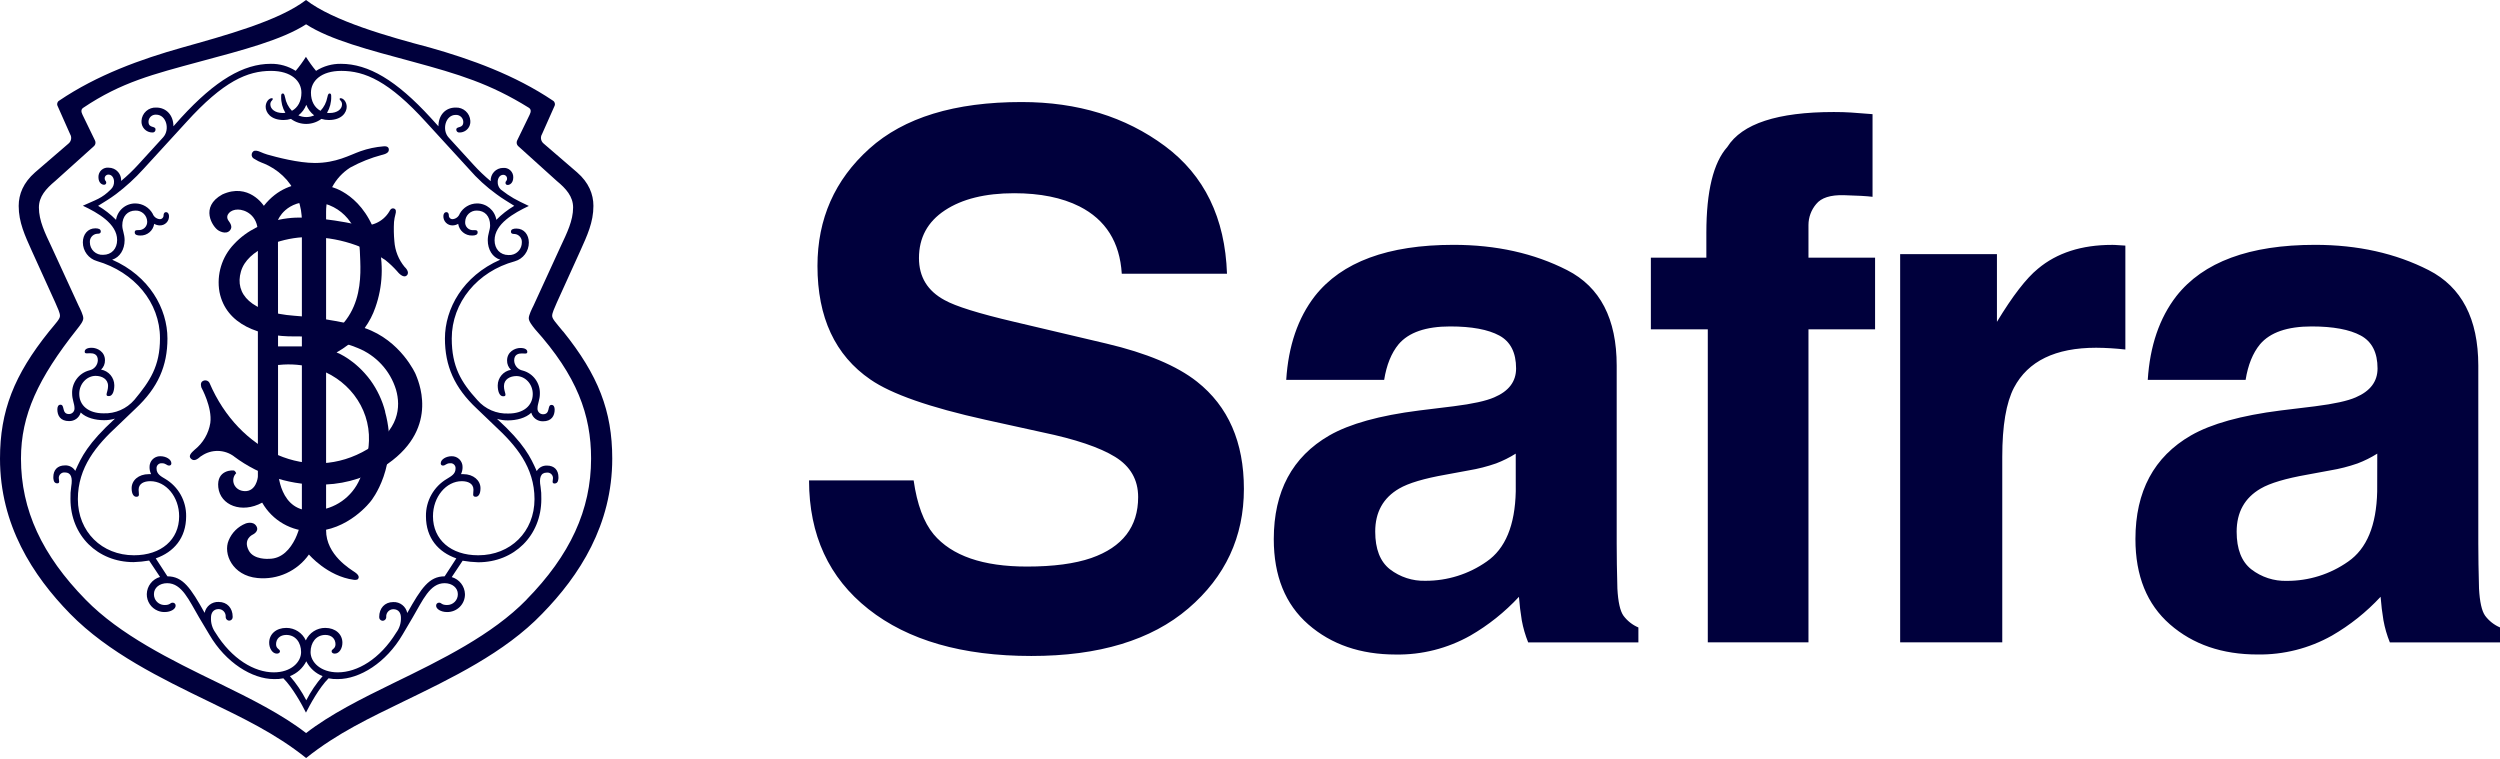
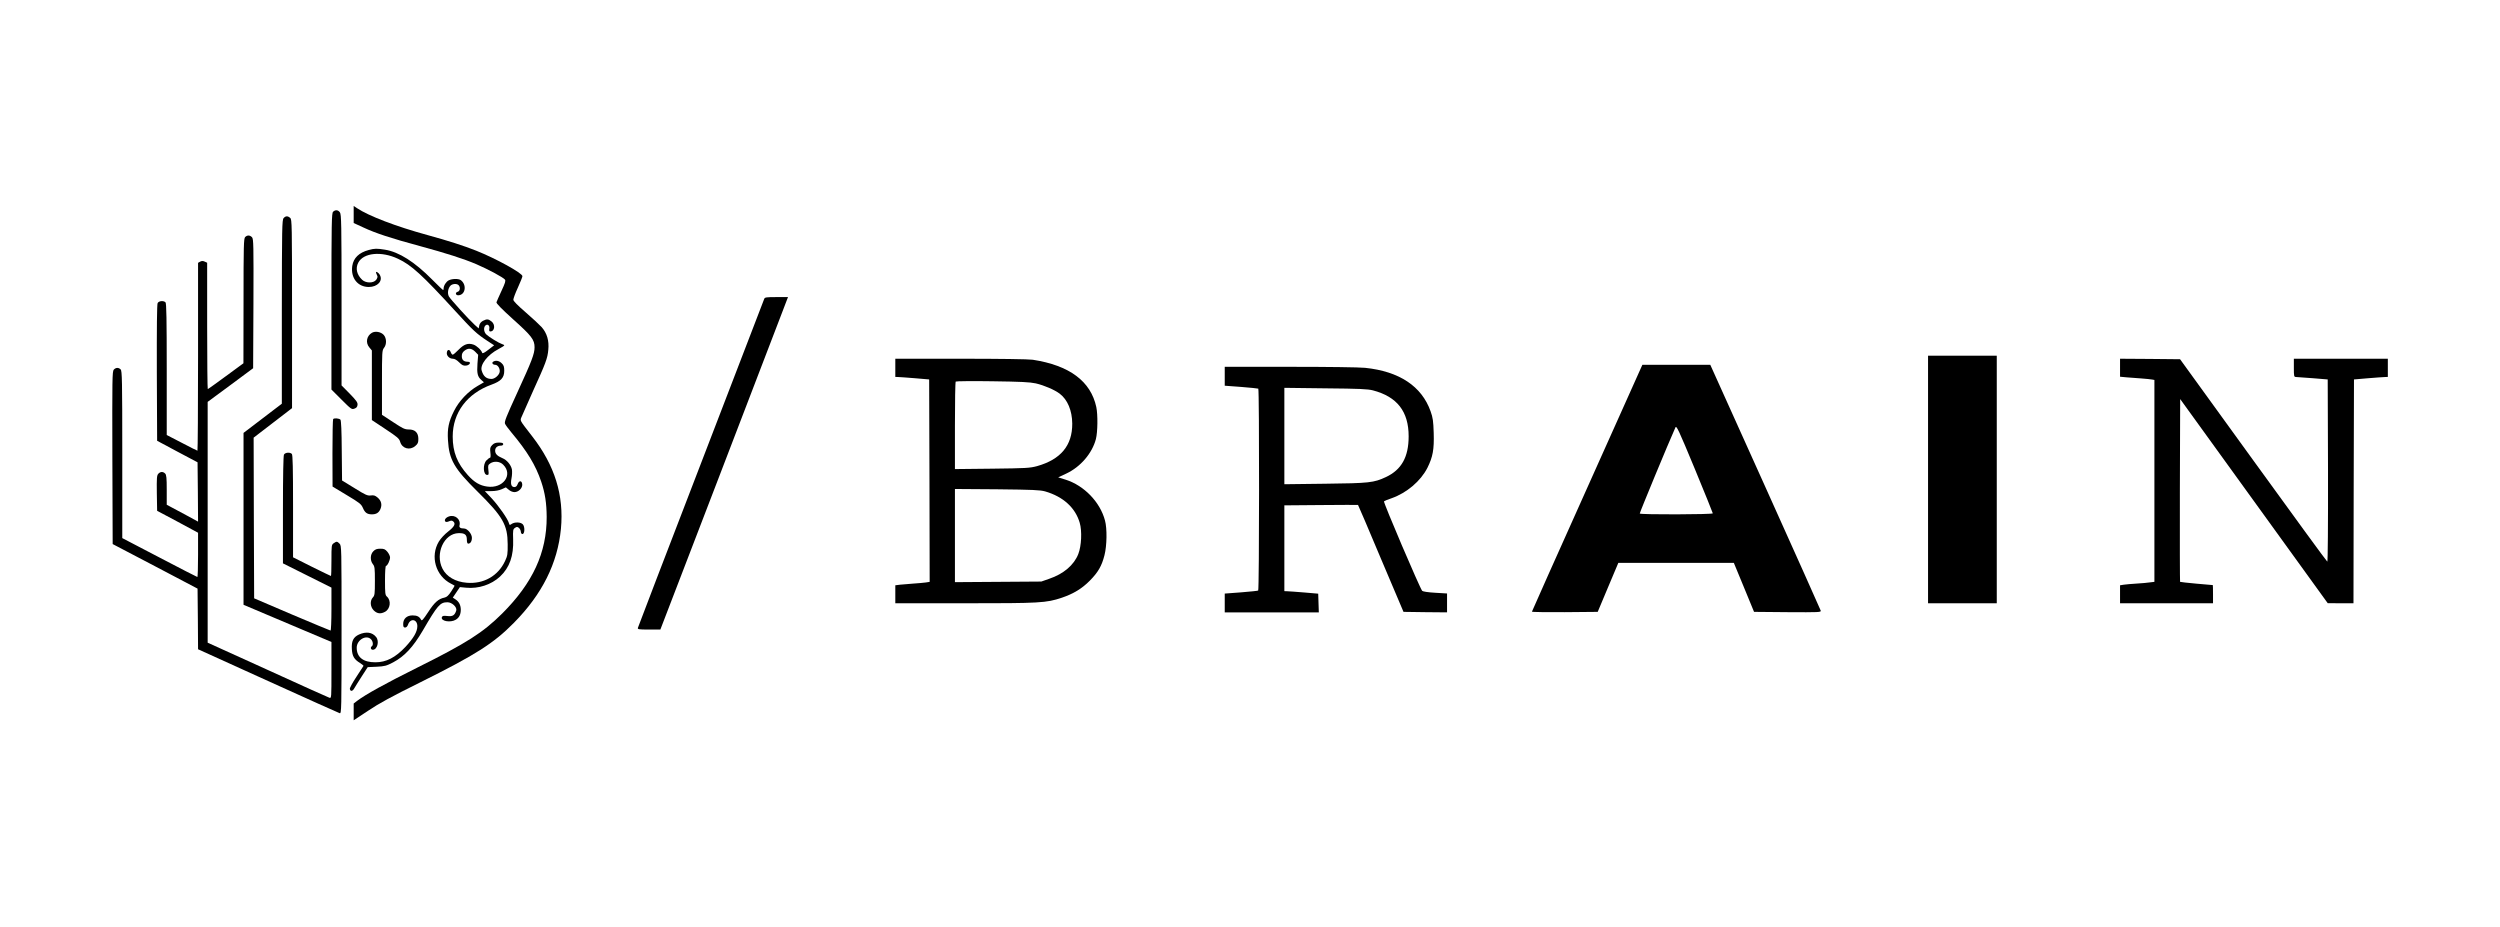
- <svg xmlns="http://www.w3.org/2000/svg" fill="none" width="343" height="104" viewBox="0 0 343 104">
-   <path d="M125.351 65.91c.468 3.285 1.382 5.75 2.741 7.392 2.494 2.955 6.763 4.431 12.808 4.43 3.625 0 6.567-.392 8.826-1.173 4.286-1.5 6.428-4.286 6.428-8.358 0-2.38-1.054-4.22-3.163-5.52-2.109-1.3-5.44-2.424-9.992-3.372l-7.789-1.715c-7.655-1.694-12.916-3.535-15.782-5.52-4.848-3.323-7.272-8.52-7.272-15.592 0-6.45 2.372-11.81 7.114-16.082 4.743-4.271 11.712-6.405 20.906-6.4 7.676 0 14.224 2.011 19.644 6.034 5.42 4.023 8.261 9.863 8.524 17.522h-14.436c-.267-4.33-2.202-7.409-5.806-9.235-2.399-1.206-5.385-1.81-8.956-1.81-3.971 0-7.142.784-9.511 2.349-2.369 1.565-3.553 3.748-3.553 6.548 0 2.582 1.172 4.504 3.515 5.767 1.499.845 4.686 1.838 9.56 2.981l12.628 2.979c5.533 1.305 9.681 3.048 12.446 5.231 4.288 3.392 6.432 8.294 6.432 14.709 0 6.583-2.541 12.05-7.623 16.402-5.083 4.35-12.262 6.525-21.539 6.523-9.473 0-16.923-2.143-22.35-6.428-5.427-4.286-8.144-10.173-8.151-17.663h14.351zm82.608-3.672c-.854.536-1.758.986-2.7 1.344a22.675 22.675 0 0 1-3.736.954l-3.163.585c-2.967.524-5.1 1.154-6.394 1.908-2.193 1.272-3.288 3.242-3.286 5.91 0 2.38.669 4.1 2.007 5.158a7.625 7.625 0 0 0 4.882 1.588 14.51 14.51 0 0 0 8.404-2.64c2.559-1.76 3.888-4.969 3.989-9.625l-.003-5.183zm-8.51-6.5c2.59-.325 4.442-.733 5.557-1.22 1.999-.848 3-2.168 3.002-3.961 0-2.183-.768-3.69-2.302-4.52-1.535-.831-3.782-1.248-6.742-1.25-3.332 0-5.691.815-7.078 2.446-.992 1.204-1.651 2.832-1.979 4.883H176.47c.295-4.656 1.603-8.484 3.922-11.484 3.693-4.694 10.035-7.04 19.026-7.04 5.858 0 11.055 1.157 15.591 3.47 4.537 2.315 6.804 6.683 6.801 13.104V74.6c0 1.697.029 3.75.095 6.161.099 1.824.375 3.06.83 3.71a4.961 4.961 0 0 0 2.052 1.617v2.052h-15.12a15.59 15.59 0 0 1-.879-3.03 36.989 36.989 0 0 1-.39-3.226 28.58 28.58 0 0 1-6.678 5.327 20.188 20.188 0 0 1-10.214 2.59c-4.846 0-8.848-1.377-12.006-4.132-3.159-2.755-4.738-6.656-4.738-11.702 0-6.548 2.541-11.29 7.623-14.223 2.786-1.596 6.887-2.736 12.302-3.422l4.762-.584zm54.536-40.298c.703.05 1.69.123 2.928.222v11.34c-.781-.1-2.088-.173-3.93-.223-1.842-.049-3.107.352-3.807 1.222a4.45 4.45 0 0 0-1.054 2.862v4.492h9.138v9.826h-9.138v42.95h-13.813V45.18h-7.81v-9.826h7.613v-3.418c0-5.699.961-9.625 2.882-11.78 2.018-3.192 6.883-4.787 14.597-4.787.876 0 1.673.023 2.39.07m36.424 18.183c.179.018.576.042 1.195.074v14.258a37.791 37.791 0 0 0-4-.243c-5.598 0-9.357 1.825-11.279 5.474-1.073 2.054-1.61 5.215-1.61 9.485v25.46h-14.01V34.869h13.279v9.287c2.149-3.55 4.024-5.979 5.624-7.283 2.603-2.183 5.988-3.274 10.154-3.274.26 0 .478 0 .657.024m35.746 28.614c-.854.537-1.758.987-2.7 1.345a22.675 22.675 0 0 1-3.736.954l-3.163.585c-2.967.524-5.1 1.154-6.394 1.908-2.2 1.272-3.3 3.246-3.3 5.921 0 2.38.669 4.1 2.007 5.158a7.614 7.614 0 0 0 4.882 1.588c3.006.012 5.941-.91 8.4-2.64 2.561-1.761 3.892-4.97 3.993-9.626l.011-5.193zm-8.51-6.498c2.59-.326 4.442-.734 5.557-1.222 1.994-.854 2.991-2.174 2.991-3.96 0-2.183-.767-3.69-2.302-4.52-1.535-.831-3.783-1.248-6.745-1.25-3.329 0-5.688.815-7.075 2.446-.991 1.204-1.651 2.832-1.979 4.883h-13.426c.295-4.656 1.603-8.484 3.922-11.484 3.693-4.694 10.035-7.04 19.026-7.04 5.858 0 11.055 1.157 15.591 3.47 4.537 2.315 6.807 6.68 6.812 13.097v24.435c0 1.697.033 3.75.098 6.161.099 1.824.375 3.06.83 3.71A4.972 4.972 0 0 0 343 86.083v2.052h-15.114a15.583 15.583 0 0 1-.878-3.031 35.861 35.861 0 0 1-.39-3.225 28.652 28.652 0 0 1-6.679 5.327 20.185 20.185 0 0 1-10.213 2.59c-4.846 0-8.848-1.377-12.007-4.132-3.159-2.756-4.738-6.656-4.738-11.702 0-6.548 2.541-11.29 7.624-14.223 2.786-1.596 6.886-2.737 12.301-3.422l4.745-.577zM65.6 76.183c-3.74 0-6.196-2.14-6.196-5.35 0-2.675 1.817-4.815 3.954-4.815.854 0 1.602.32 1.602 1.175 0 .535-.214.965.32.965.32 0 .643-.32.643-1.18 0-1.055-.963-1.925-2.351-1.925h-.323c.144-.3.218-.63.214-.964a1.462 1.462 0 0 0-1.494-1.496c-.748 0-1.497.43-1.497.964a.283.283 0 0 0 .191.306.28.28 0 0 0 .13.011c.319 0 .428-.317.962-.317a.67.67 0 0 1 .745.746c0 .75-.64 1.056-1.174 1.39a5.848 5.848 0 0 0-2.885 5.14c0 2.995 1.712 4.927 4.168 5.776l-1.602 2.464c-2.137 0-3.209 1.608-5.131 5.03a1.873 1.873 0 0 0-1.922-1.5c-1.178 0-1.926.855-1.926 2.035a.486.486 0 0 0 .428.531.502.502 0 0 0 .535-.531.983.983 0 0 1 .963-1.056c.748 0 1.054.535 1.054 1.175a3.22 3.22 0 0 1-.643 2.035c-2.242 3.636-5.342 5.455-8.013 5.455-2.354 0-3.742-1.39-3.742-2.78 0-1.285.748-2.355 2.03-2.355.855 0 1.389.535 1.389 1.281 0 .644-.534.644-.534.965 0 .214.214.32.429.32.643 0 1.054-.746 1.054-1.496 0-1.18-.963-2.035-2.351-2.035a2.917 2.917 0 0 0-2.67 1.715 2.932 2.932 0 0 0-2.672-1.715c-1.405 0-2.354.856-2.354 2.035 0 .75.428 1.496 1.054 1.496.21 0 .425-.106.425-.32 0-.32-.534-.32-.534-.965 0-.746.534-1.281 1.406-1.281 1.279 0 2.028 1.056 2.028 2.355 0 1.39-1.389 2.78-3.74 2.78-2.67 0-5.77-1.82-8.016-5.455a3.239 3.239 0 0 1-.607-2.052c0-.641.32-1.176 1.054-1.176a.983.983 0 0 1 .963 1.056.502.502 0 0 0 .53.531.485.485 0 0 0 .429-.531c0-1.18-.748-2.035-1.922-2.035a1.871 1.871 0 0 0-1.926 1.5c-1.908-3.407-2.977-5.012-5.103-5.012l-1.602-2.464c2.46-.855 4.168-2.78 4.168-5.776a5.853 5.853 0 0 0-2.886-5.14c-.534-.32-1.173-.64-1.173-1.39a.673.673 0 0 1 .748-.746c.535 0 .64.317.96.317a.284.284 0 0 0 .323-.317c0-.535-.748-.964-1.497-.964a1.456 1.456 0 0 0-1.393.917c-.073.184-.109.38-.104.579-.004.334.07.664.214.964h-.32c-1.405 0-2.35.856-2.35 1.926 0 .858.32 1.179.64 1.179.533 0 .319-.43.319-.965 0-.855.748-1.175 1.606-1.175 2.137 0 3.953 2.14 3.953 4.815 0 3.21-2.46 5.35-6.199 5.35-4.382 0-7.696-3.21-7.696-7.705 0-4.39 2.566-7.392 5.45-10.056l2.46-2.355c3.1-2.89 4.38-5.885 4.38-9.627 0-4.069-2.46-8.563-7.584-10.809 1.054-.32 1.708-1.408 1.708-2.675 0-.855-.32-1.387-.32-2.03 0-1.286.748-2.035 1.817-2.035a1.552 1.552 0 0 1 1.602 1.5 1.127 1.127 0 0 1-1.177 1.178c-.32 0-.534 0-.534.32s.323.426.748.426a1.878 1.878 0 0 0 1.922-1.605c.23.134.488.208.752.215a1.231 1.231 0 0 0 1.28-1.285c0-.214-.106-.535-.425-.535-.215 0-.32.215-.32.426a.507.507 0 0 1-.535.539 1.141 1.141 0 0 1-.962-.75 2.75 2.75 0 0 0-2.351-1.408 2.661 2.661 0 0 0-2.675 2.25 11.997 11.997 0 0 0-2.46-1.922c.854-.54 1.603-.965 2.46-1.61a27.076 27.076 0 0 0 3.743-3.424l5.876-6.42c5.13-5.67 8.434-7.06 11.65-7.06 2.779 0 4.167 1.39 4.167 2.995 0 1.179-.502 2.052-1.304 2.481a3.57 3.57 0 0 1-.938-1.84c-.109-.532-.214-.532-.323-.532-.215 0-.215.21-.215.426a4.17 4.17 0 0 0 .577 2.228c-.116 0-.236.02-.352.02-1.054 0-1.708-.538-1.708-1.178a.683.683 0 0 1 .215-.532c.21-.215.105-.324 0-.324-.429 0-.858.535-.858 1.176 0 .75.643 1.82 2.46 1.82.342 0 .682-.051 1.009-.152a3.51 3.51 0 0 0 4.178 0c.328.101.67.152 1.012.152 1.814 0 2.46-1.056 2.46-1.82 0-.64-.428-1.176-.854-1.176-.105 0-.214.11 0 .324a.703.703 0 0 1 .211.532c0 .64-.64 1.179-1.708 1.179-.123 0-.246 0-.351-.021a4.17 4.17 0 0 0 .576-2.228c0-.215 0-.426-.214-.426-.106 0-.215 0-.32.531a3.624 3.624 0 0 1-.938 1.841c-.801-.43-1.308-1.302-1.308-2.481 0-1.605 1.389-2.996 4.168-2.996 3.205 0 6.52 1.39 11.65 7.061l5.876 6.42a22.152 22.152 0 0 0 3.742 3.425c.854.644 1.603 1.056 2.46 1.608-.9.53-1.727 1.177-2.46 1.922a2.669 2.669 0 0 0-2.674-2.249 2.746 2.746 0 0 0-2.351 1.408 1.143 1.143 0 0 1-.96.75.505.505 0 0 1-.534-.539c0-.21-.109-.426-.32-.426-.323 0-.428.32-.428.535a1.236 1.236 0 0 0 1.282 1.285c.264-.007.522-.081.75-.215a1.884 1.884 0 0 0 1.921 1.605c.43 0 .749-.105.749-.425s-.215-.32-.534-.32a1.052 1.052 0 0 1-1.174-1.18 1.557 1.557 0 0 1 1.599-1.5c1.072 0 1.82.75 1.82 2.035 0 .644-.323 1.176-.323 2.031 0 1.285.643 2.355 1.711 2.675-5.13 2.246-7.587 6.74-7.587 10.81 0 3.741 1.283 6.736 4.379 9.626l2.46 2.355c2.885 2.675 5.45 5.667 5.45 10.056 0 4.495-3.314 7.705-7.696 7.705H65.6zM42.023 96.08a16.572 16.572 0 0 0-2.246-3.315 4.22 4.22 0 0 0 2.246-2.035 4.22 4.22 0 0 0 2.242 2.035 16.606 16.606 0 0 0-2.242 3.315zm1.079-80.251a2.629 2.629 0 0 1-2.161 0 3.381 3.381 0 0 0 1.082-1.447 3.375 3.375 0 0 0 1.079 1.447zM75.046 63.88a1.541 1.541 0 0 0-1.406.753c-.854-1.925-1.708-3.745-5.45-7.17.485.148.99.22 1.497.215 1.177 0 2.46-.324 3.205-1.056a1.616 1.616 0 0 0 1.606 1.18c1.173 0 1.602-.75 1.602-1.606 0-.323-.109-.644-.429-.644-.64 0-.105 1.285-1.173 1.285a.762.762 0 0 1-.749-.859c0-.531.32-1.175.32-1.925a3.172 3.172 0 0 0-2.351-3.21 1.451 1.451 0 0 1-1.174-1.39c0-.856.64-.962 1.054-.962.415 0 .749.106.749-.214s-.32-.535-.96-.535c-.748 0-1.816.535-1.816 1.71a1.689 1.689 0 0 0 .534 1.285 2.19 2.19 0 0 0-1.817 2.144c0 .746.21 1.492.749 1.492.64 0 .105-.535.105-1.39 0-.961.854-1.387 1.711-1.387 1.174 0 2.242 1.056 2.242 2.464 0 1.605-1.282 2.675-3.314 2.675a5.333 5.333 0 0 1-4.287-1.844c-2.245-2.464-3.514-4.6-3.514-8.448 0-4.928 3.514-9.204 8.655-10.595a2.656 2.656 0 0 0 1.923-2.57c0-1.055-.64-1.921-1.708-1.921-.429 0-.749.102-.749.426s.32.32.534.32a1.086 1.086 0 0 1 .96 1.176 1.72 1.72 0 0 1-1.13 1.614 1.71 1.71 0 0 1-.687.1c-1.174 0-1.922-.855-1.922-2.034 0-2.246 2.674-3.745 4.702-4.703-1.817-.859-2.46-1.18-3.848-2.25a1.377 1.377 0 0 1-.425-1.055c0-.535.32-.965.748-.965a.507.507 0 0 1 .534.536c0 .32-.214.32-.214.535a.282.282 0 0 0 .32.32c.214 0 .748-.211.748-1.056a1.269 1.269 0 0 0-1.388-1.285 1.714 1.714 0 0 0-1.711 1.82 22.692 22.692 0 0 1-2.351-2.246l-3.42-3.745c-.963-1.056-.428-3.1.96-3.1a.982.982 0 0 1 1.054.964c0 .96-.963.531-.963 1.056a.389.389 0 0 0 .432.394 1.48 1.48 0 0 0 1.42-.997c.068-.195.094-.402.077-.608a1.93 1.93 0 0 0-2.03-1.816c-1.407 0-2.348 1.056-2.348 2.57l-1.072-1.18c-4.702-5.136-8.547-7.392-12.3-7.392a6.181 6.181 0 0 0-3.42.965 16.702 16.702 0 0 1-1.387-1.926 16.76 16.76 0 0 1-1.406 1.926 6.181 6.181 0 0 0-3.42-.965c-3.739 0-7.587 2.25-12.3 7.392l-1.053 1.18c0-1.5-.963-2.57-2.351-2.57a1.924 1.924 0 0 0-2.031 1.816 1.49 1.49 0 0 0 1.497 1.605.387.387 0 0 0 .425-.426c0-.535-.96-.106-.96-1.056a.985.985 0 0 1 .66-.914.98.98 0 0 1 .395-.05c1.388 0 1.922 2.03.962 3.1L18.97 22.58a22.703 22.703 0 0 1-2.351 2.245 1.721 1.721 0 0 0-1.03-1.678 1.713 1.713 0 0 0-.678-.141 1.264 1.264 0 0 0-1.406 1.284c0 .86.534 1.056.749 1.056a.281.281 0 0 0 .32-.32c0-.215-.211-.215-.211-.535a.505.505 0 0 1 .534-.535c.428 0 .748.43.748.964a1.38 1.38 0 0 1-.428 1.056c-1.283 1.285-2.032 1.408-3.849 2.25 2.032.957 4.702 2.463 4.702 4.702 0 1.179-.745 2.034-1.922 2.034a1.713 1.713 0 0 1-1.817-1.714 1.093 1.093 0 0 1 .963-1.175c.211 0 .534 0 .534-.32 0-.321-.323-.427-.748-.427-1.054 0-1.712.856-1.712 1.922a2.667 2.667 0 0 0 1.926 2.57c5.128 1.5 8.656 5.67 8.656 10.594 0 3.851-1.388 5.882-3.514 8.448a5.338 5.338 0 0 1-4.25 1.848c-2.03 0-3.313-1.056-3.313-2.675 0-1.39 1.054-2.464 2.245-2.464.854 0 1.708.426 1.708 1.387 0 .855-.534 1.39.11 1.39.534 0 .748-.746.748-1.492a2.198 2.198 0 0 0-1.817-2.144 1.7 1.7 0 0 0 .534-1.285c0-1.175-1.054-1.71-1.817-1.71-.643 0-.963.214-.963.535 0 .32.32.214.749.214s1.054.106 1.054.961a1.459 1.459 0 0 1-1.173 1.39 3.163 3.163 0 0 0-2.355 3.21c0 .75.323 1.409.323 1.926a.765.765 0 0 1-.748.859c-1.054 0-.534-1.285-1.177-1.285-.32 0-.426.32-.426.644 0 .856.426 1.605 1.603 1.605a1.608 1.608 0 0 0 1.602-1.179c.749.746 2.031 1.056 3.205 1.056a5.004 5.004 0 0 0 1.497-.215c-3.739 3.425-4.596 5.245-5.45 7.17a1.544 1.544 0 0 0-1.406-.753c-1.054 0-1.602.644-1.602 1.608 0 .212 0 .856.534.856.425 0 .214-.43.214-.75a.761.761 0 0 1 .854-.746c.854 0 1.054.746.854 1.925a9.306 9.306 0 0 0-.105 1.71c0 5.027 3.739 8.667 8.655 8.667.716-.02 1.43-.091 2.137-.215l1.497 2.25a2.503 2.503 0 0 0-1.817 2.35 2.425 2.425 0 0 0 1.512 2.288c.3.122.623.182.948.176.857 0 1.497-.43 1.497-.859a.39.39 0 0 0-.425-.425c-.324 0-.324.32-1.055.32a1.46 1.46 0 0 1-1.393-.92 1.465 1.465 0 0 1-.104-.58c0-.851.752-1.495 1.817-1.495 2.031 0 2.994 2.354 4.382 4.705l1.406 2.355c2.246 3.85 5.876 6.097 8.87 6.097a5.26 5.26 0 0 0 1.283-.106c1.282 1.285 2.565 3.636 3.1 4.706.533-1.056 1.813-3.421 3.099-4.706a5.26 5.26 0 0 0 1.282.106c2.99 0 6.625-2.246 8.87-6.097l1.388-2.355c1.388-2.35 2.351-4.706 4.383-4.706 1.054 0 1.816.645 1.816 1.496a1.465 1.465 0 0 1-1.497 1.5c-.748 0-.748-.32-1.054-.32a.39.39 0 0 0-.429.425c0 .43.643.86 1.497.86a2.42 2.42 0 0 0 2.46-2.465 2.512 2.512 0 0 0-1.813-2.33l1.494-2.249c.706.124 1.42.195 2.136.215 4.92 0 8.66-3.64 8.66-8.666a9.309 9.309 0 0 0-.106-1.71c-.215-1.18 0-1.926.854-1.926a.759.759 0 0 1 .854.746c0 .32-.215.75.214.75.534 0 .534-.644.534-.855 0-.965-.534-1.609-1.602-1.609l.028.007zm-2.808 18.4c-4.702 4.815-11.65 8.237-18.274 11.45-4.382 2.14-8.655 4.277-11.97 6.846-3.313-2.57-7.59-4.706-11.969-6.846-6.627-3.213-13.572-6.635-18.273-11.45-5.975-6.096-8.874-12.32-8.874-19.359 0-5.983 2.355-11.02 7.696-17.76.425-.54.854-1.074.854-1.5 0-.426-.429-1.285-.64-1.71l-3.742-8.135c-.854-1.816-1.708-3.52-1.708-5.347 0-1.5.963-2.57 2.242-3.64l5.345-4.81a.655.655 0 0 0 .106-.75l-1.708-3.52c-.215-.43-.215-.754.105-.965 5.236-3.52 9.619-4.6 15.923-6.314 5.974-1.605 11.33-2.996 14.644-5.136 3.314 2.14 8.655 3.52 14.64 5.136 6.304 1.714 10.581 2.995 15.923 6.314.32.211.32.535.105.965l-1.708 3.52a.662.662 0 0 0 .11.75l5.323 4.807c1.283 1.056 2.242 2.14 2.242 3.64 0 1.82-.854 3.52-1.708 5.346l-3.732 8.135c-.214.425-.643 1.284-.643 1.71 0 .426.429.961.854 1.5 5.774 6.42 7.696 11.767 7.696 17.76 0 7.04-2.885 13.267-8.87 19.36l.011.003zm5.011-36.806c-.96-1.18-1.493-1.715-1.493-2.14 0-.426.32-1.056.64-1.82l3.204-7.061c.963-2.14 1.817-3.96 1.817-6.202 0-1.608-.64-3.214-2.242-4.604l-4.597-3.96a.997.997 0 0 1-.214-1.284l1.712-3.851a.564.564 0 0 0-.215-.746c-5.236-3.52-11.22-5.674-16.886-7.28C53.31 5.03 45.723 2.89 41.985 0c-3.743 2.89-11.33 4.928-16.995 6.526-5.665 1.598-11.647 3.748-16.869 7.279a.556.556 0 0 0-.214.746l1.711 3.854a.994.994 0 0 1-.21 1.285L4.81 23.65c-1.603 1.408-2.246 2.995-2.246 4.604 0 2.242.854 4.061 1.817 6.201l3.205 7.061c.323.75.643 1.39.643 1.82 0 .43-.534.96-1.497 2.14C1.926 51.46 0 56.388 0 62.916c0 9.092 4.488 16.044 9.618 21.292 5.236 5.347 12.504 8.877 19.132 12.087 4.382 2.14 8.975 4.28 13.252 7.705 4.273-3.425 8.87-5.565 13.252-7.705 6.624-3.21 14-6.74 19.128-12.087C79.512 78.96 84 72.008 84 62.917c0-6.53-1.922-11.45-6.733-17.441" fill="#00003C" />
-   <path d="M49.382 65.697a7.165 7.165 0 0 1-2.469 3.056 7.147 7.147 0 0 1-3.706 1.291c-4.986.412-5.06-5.515-5.06-5.515V50.066h.147a12.71 12.71 0 0 1 4.783.412c4.491 1.274 7.707 5.332 7.545 10.003a13.857 13.857 0 0 1-1.24 5.216zM38.136 30.19s1.054-2.794 5.015-2.495c3.96.3 6.108 3.551 6.22 6.74.112 3.19.96 10.254-7.172 13.087h-4.052l-.01-17.332zm14.707 26.265a12.835 12.835 0 0 0-2.024-4.29c-2.109-2.844-4.537-3.774-4.642-3.809a14.62 14.62 0 0 0 1.651-1.09 10.802 10.802 0 0 0 3.673-5.087 15.285 15.285 0 0 0 .38-8.958c-1.758-6.596-6.456-7.582-6.456-7.582S39.96 23.47 36.2 28.24c-.042-.066-2.084-3.213-5.697-1.562-3.127 1.724-1.328 4.452-.558 4.927 0 0 1.022.68 1.609 0 .429-.506 0-1.03-.242-1.383-.45-.704.295-1.489 1.342-1.471.91 0 2.727.704 2.727 3.168v33.438c0 .278-.285 2.063-1.785 2.027-1.5-.035-2.045-1.605-1.188-2.463a.863.863 0 0 0-.267-.353c-.155-.08-2.46-.144-2.19 2.303.271 2.446 3.199 3.628 6.02 2.09a7.765 7.765 0 0 0 6.881 3.925c4.941 0 8.04-4.147 8.04-4.147s3.965-4.818 1.944-12.238" fill="#00003C" />
-   <path d="M32.11 62.628a19.38 19.38 0 0 0 12.545 3.847 16.267 16.267 0 0 0 8.54-2.837c7.302-5.103 4.037-11.724 3.823-12.32 0 0-2.017-4.6-6.98-6.31 0 0-3.728-1.253-9.646-1.686-5.918-.433-8.237-2.967-7.334-6.075.903-3.108 5.51-4.51 8.36-4.689a18.667 18.667 0 0 1 11.46 3.13c.59.472 1.138.994 1.638 1.562 0 0 .808 1.056 1.321.514.436-.475-.323-1.14-.323-1.14a6.19 6.19 0 0 1-1.406-3.52 17.978 17.978 0 0 1-.049-2.654 6.44 6.44 0 0 1 .197-1.056c.084-.3.154-.729-.278-.802-.351-.06-.523.351-.559.415a3.956 3.956 0 0 1-4.262 1.844c-4.783-1.038-7.732-.989-7.732-.989s-5.58-.387-9.316 3.629a7.592 7.592 0 0 0-1.996 6.572c.89 4.49 5.528 6.142 10.304 6.092a23.21 23.21 0 0 1 5.623.627c1.031.237 2.042.557 3.022.957a8.996 8.996 0 0 1 5.271 5.72c.682 2.383.432 5.582-3.904 8.17-8.006 4.786-17.642.351-21.68-9.082a.657.657 0 0 0-.878-.292c-.51.211-.228.936-.228.936s1.5 2.707 1.212 4.84a5.872 5.872 0 0 1-2.14 3.664c-.415.38-.924.834-.527 1.229.397.394.815.176 1.405-.352h.025a3.827 3.827 0 0 1 4.505.056" fill="#00003C" />
-   <path d="M41.418 30.397v39.394a9.325 9.325 0 0 1-.906 4.125c-.678 1.376-1.803 2.753-3.599 2.753 0 0-2.108.18-2.79-1.151-.812-1.563.552-2.172.552-2.172s.949-.437.495-1.172c-.453-.736-1.462-.352-1.462-.352a4.218 4.218 0 0 0-2.337 2.323c-.773 1.81.5 4.83 3.954 5.16a7.693 7.693 0 0 0 7.06-3.228s2.523 2.992 6.188 3.478c0 0 .44.053.566-.134.127-.186.155-.493-.432-.901-.587-.408-3.982-2.365-3.968-5.783V29.091a7.148 7.148 0 0 1 3.255-6.064l.087-.053a19.353 19.353 0 0 1 4.309-1.718s.84-.148.938-.563c.098-.415-.144-.676-.703-.616a12.51 12.51 0 0 0-3.163.669c-1.507.535-3.328 1.612-6.251 1.615-2.256 0-5.272-.795-6.547-1.161a7.844 7.844 0 0 1-.935-.352c-.295-.13-.703-.268-.963-.095a.616.616 0 0 0-.163.783.61.61 0 0 0 .279.255c.875.553 1.117.5 1.94.926a8.51 8.51 0 0 1 2.54 1.982 8.618 8.618 0 0 1 2.053 5.705" fill="#00003C" />
+ <svg xmlns="http://www.w3.org/2000/svg" version="1.0" width="2474pt" height="917pt" viewBox="0 0 2474 917" preserveAspectRatio="xMidYMid meet">
+   <g transform="translate(0,917) scale(0.1,-0.1)" fill="#000000" stroke="none">
+     <path d="M3500 7047 l0 -84 98 -45 c117 -55 275 -107 557 -183 261 -71 431 -125 560 -180 116 -50 265 -130 282 -152 9 -12 2 -34 -34 -111 -25 -54 -47 -104 -50 -113 -3 -11 49 -64 166 -170 182 -163 211 -201 211 -276 0 -65 -28 -137 -170 -446 -112 -244 -131 -292 -122 -311 5 -12 34 -51 64 -87 156 -186 239 -323 294 -486 38 -113 53 -212 54 -349 1 -353 -138 -653 -439 -954 -192 -191 -350 -292 -846 -539 -317 -158 -506 -263 -590 -326 l-35 -27 0 -83 0 -83 142 94 c105 71 235 142 512 279 551 274 730 387 930 590 282 285 434 591 467 932 31 332 -61 628 -285 916 -131 170 -121 150 -102 197 9 22 60 136 112 253 124 272 143 322 150 405 9 91 -13 164 -65 224 -22 24 -94 91 -160 148 -82 71 -121 111 -121 124 0 12 20 66 45 120 25 55 45 105 45 113 0 30 -261 174 -457 252 -126 50 -276 98 -483 155 -311 85 -582 189 -697 266 l-33 22 0 -85z" />
+     <path d="M3296 7074 c-14 -14 -16 -108 -16 -887 l0 -872 100 -100 c94 -94 101 -99 127 -89 20 7 29 17 31 37 3 23 -10 42 -77 111 l-81 82 0 845 c0 748 -2 847 -16 867 -18 26 -46 28 -68 6z" />
+     <path d="M2807 7012 c-16 -17 -17 -96 -18 -928 l0 -909 -190 -145 -189 -144 0 -851 0 -850 435 -184 435 -184 0 -279 c0 -274 0 -279 -20 -273 -11 3 -286 127 -612 276 l-593 269 0 1191 0 1192 225 166 225 167 3 638 c2 584 1 641 -14 658 -21 22 -47 23 -68 2 -14 -14 -16 -85 -16 -632 l-1 -617 -173 -127 c-96 -71 -176 -128 -180 -128 -3 0 -6 281 -6 625 l0 625 -24 11 c-17 8 -29 8 -45 0 l-21 -12 0 -929 c0 -512 -3 -930 -6 -930 -4 0 -73 35 -155 78 l-149 77 0 651 c0 492 -3 653 -12 662 -19 19 -66 15 -78 -7 -7 -14 -9 -240 -8 -692 l3 -671 200 -107 200 -106 3 -293 2 -294 -112 61 c-62 33 -132 70 -155 83 l-43 23 0 147 c0 120 -3 149 -16 162 -21 21 -47 20 -68 -3 -14 -16 -16 -41 -14 -192 l3 -174 203 -108 202 -109 0 -219 c0 -120 -3 -219 -7 -219 -4 0 -172 87 -375 193 l-368 192 0 827 c0 738 -2 828 -16 842 -21 21 -47 20 -68 -2 -15 -17 -16 -89 -14 -872 l3 -854 420 -220 420 -221 3 -300 2 -300 692 -314 c381 -173 700 -316 710 -319 17 -4 18 33 18 827 0 818 0 831 -20 851 -24 24 -29 24 -58 4 -21 -15 -22 -21 -22 -170 0 -85 -2 -154 -5 -154 -3 0 -88 42 -190 92 l-185 93 0 505 c0 380 -3 509 -12 518 -19 19 -66 15 -78 -7 -6 -13 -10 -203 -10 -548 l0 -528 240 -120 240 -120 0 -212 c0 -117 -4 -213 -9 -213 -4 0 -176 72 -382 159 l-374 160 -3 795 -2 795 190 146 190 146 0 933 c0 891 -1 934 -18 949 -24 22 -45 21 -65 -1z" />
+     <path d="M3649 6696 c-97 -26 -151 -79 -163 -158 -17 -119 54 -208 164 -208 86 0 142 61 109 119 -16 28 -46 43 -36 17 4 -9 9 -22 12 -29 3 -8 -3 -24 -13 -37 -27 -34 -102 -33 -138 1 -53 50 -68 113 -39 169 51 99 229 117 394 39 131 -61 239 -159 570 -521 171 -187 208 -222 315 -292 l66 -43 -57 -44 c-37 -29 -58 -40 -61 -31 -9 29 -55 71 -87 82 -54 18 -94 3 -147 -51 -26 -27 -52 -49 -58 -49 -6 0 -15 12 -20 26 -12 30 -34 27 -38 -5 -5 -30 25 -61 59 -61 18 0 39 -12 63 -36 28 -28 42 -35 68 -32 38 4 55 38 18 38 -40 0 -60 18 -60 55 0 24 7 39 26 54 37 29 70 26 106 -9 l30 -31 -7 -87 c-7 -97 1 -130 39 -163 l25 -22 -62 -36 c-96 -55 -186 -151 -234 -248 -53 -105 -67 -174 -60 -288 11 -194 61 -281 293 -510 251 -248 297 -329 298 -520 1 -99 -2 -116 -26 -167 -69 -148 -212 -229 -379 -215 -112 9 -200 60 -240 139 -76 149 15 350 160 352 61 1 81 -15 81 -65 0 -25 5 -39 13 -39 22 0 37 23 37 58 0 39 -45 92 -78 92 -35 0 -50 10 -45 30 16 60 -44 111 -105 89 -32 -11 -49 -36 -34 -51 5 -5 20 -4 35 3 21 9 30 9 42 -1 27 -22 12 -52 -50 -100 -35 -27 -73 -68 -92 -99 -88 -146 -32 -340 120 -417 17 -9 33 -18 35 -19 2 -2 -13 -28 -33 -58 -27 -41 -44 -56 -67 -61 -58 -12 -98 -46 -160 -142 -52 -79 -64 -91 -71 -77 -16 31 -40 43 -84 43 -57 0 -93 -33 -93 -85 0 -28 4 -35 19 -35 12 0 23 11 29 29 23 66 92 54 92 -16 0 -54 -37 -118 -118 -205 -99 -105 -190 -152 -296 -152 -121 -1 -186 50 -186 144 0 79 97 133 143 82 19 -21 22 -57 7 -67 -17 -11 -11 -35 9 -35 45 0 67 85 33 126 -38 48 -99 56 -169 25 -57 -26 -76 -66 -71 -145 4 -70 23 -102 81 -137 20 -13 36 -26 34 -29 -1 -3 -33 -51 -70 -108 -38 -57 -67 -111 -65 -119 5 -29 28 -25 45 7 10 18 44 71 75 120 l57 88 88 4 c79 4 96 8 163 43 113 60 197 150 294 315 146 251 171 280 244 280 45 0 97 -49 87 -82 -15 -47 -36 -61 -88 -54 -38 4 -49 2 -54 -11 -15 -39 83 -58 137 -26 34 20 50 52 50 101 -1 45 -18 78 -53 101 l-26 17 35 52 35 52 62 -6 c122 -12 249 30 335 110 95 89 136 205 130 369 -3 91 -1 100 18 113 17 12 23 12 38 1 10 -8 19 -24 20 -38 1 -14 7 -24 16 -24 23 0 26 72 4 96 -21 23 -80 25 -111 4 -19 -14 -21 -13 -27 9 -10 39 -99 167 -170 244 l-68 72 64 0 c39 0 78 7 104 19 l40 18 28 -23 c15 -14 40 -24 57 -24 41 0 81 41 77 78 -4 38 -31 39 -45 2 -7 -20 -18 -30 -32 -30 -31 0 -41 28 -29 87 6 29 7 68 4 87 -9 45 -50 95 -96 113 -50 21 -70 42 -70 74 0 30 23 49 59 49 12 0 21 7 21 15 0 11 -11 15 -43 15 -33 0 -49 -6 -67 -25 -20 -21 -22 -31 -17 -75 4 -30 2 -50 -4 -50 -5 0 -21 -11 -34 -25 -39 -38 -34 -145 6 -145 16 0 17 6 12 49 -5 43 -3 50 18 65 38 26 96 21 129 -13 100 -100 -2 -239 -159 -216 -73 10 -127 42 -191 113 -106 118 -150 229 -150 382 0 237 143 427 385 514 93 34 125 68 125 137 0 40 -5 55 -25 74 -25 25 -59 32 -84 16 -18 -11 -5 -31 19 -31 28 0 52 -42 44 -74 -8 -32 -49 -66 -80 -66 -50 0 -80 25 -97 82 -19 58 58 157 165 213 32 17 58 33 58 37 0 4 -10 10 -22 13 -31 10 -128 69 -155 95 -26 24 -30 71 -8 90 21 18 44 -3 37 -35 -3 -17 0 -25 10 -25 44 0 52 68 12 99 -32 25 -45 26 -85 6 -19 -11 -32 -26 -36 -45 l-6 -30 -39 35 c-61 56 -241 254 -256 282 -16 30 -9 78 15 105 18 20 63 24 81 6 20 -20 15 -59 -8 -65 -30 -8 -21 -39 10 -35 67 7 80 104 21 149 -22 17 -86 16 -120 -1 -27 -14 -51 -53 -51 -81 0 -8 -2 -15 -5 -15 -3 0 -52 46 -108 103 -174 176 -329 274 -467 296 -80 13 -103 13 -161 -3z" />
+     <path d="M7563 6213 c-4 -10 -285 -742 -626 -1628 -341 -885 -622 -1618 -624 -1627 -5 -16 5 -18 108 -18 l114 0 570 1483 c313 815 597 1555 631 1645 l62 162 -114 0 c-100 0 -115 -2 -121 -17z" />
+     <path d="M3681 5877 c-53 -31 -66 -98 -26 -145 l25 -30 0 -345 0 -344 134 -89 c119 -79 136 -93 146 -126 19 -67 95 -88 149 -42 26 22 31 33 31 70 0 62 -32 94 -95 94 -39 0 -59 9 -155 73 l-110 72 0 318 c0 304 1 320 20 344 28 35 26 95 -2 128 -28 31 -83 41 -117 22z" />
+     <path d="M19080 4425 l0 -1225 340 0 340 0 0 1225 0 1225 -340 0 -340 0 0 -1225z" />
+     <path d="M8860 5530 l0 -90 28 -1 c15 0 90 -6 167 -12 l140 -12 3 -1002 2 -1001 -37 -6 c-21 -3 -76 -8 -123 -11 -47 -3 -106 -8 -132 -11 l-48 -6 0 -89 0 -89 688 0 c746 0 804 3 960 55 115 39 199 90 277 169 82 83 118 145 145 252 24 94 27 263 5 343 -48 182 -206 346 -389 404 l-74 23 81 38 c140 66 255 200 292 341 18 70 20 241 4 317 -55 255 -265 412 -629 468 -38 6 -331 10 -712 10 l-648 0 0 -90z m1390 -154 c83 -19 187 -64 237 -102 78 -59 123 -168 124 -296 1 -217 -114 -355 -349 -421 -71 -19 -108 -21 -444 -25 l-368 -4 0 430 c0 236 3 432 8 436 4 4 167 6 362 3 284 -4 370 -8 430 -21z m93 -1069 c179 -52 299 -162 342 -311 24 -81 17 -229 -14 -308 -42 -109 -146 -198 -289 -246 l-77 -27 -427 -3 -428 -3 0 461 0 461 418 -3 c356 -4 425 -7 475 -21z" />
+     <path d="M20980 5531 l0 -89 63 -6 c34 -3 100 -8 147 -11 47 -4 95 -8 108 -11 l22 -4 0 -999 0 -999 -42 -5 c-24 -4 -83 -9 -133 -12 -49 -3 -107 -8 -127 -11 l-38 -6 0 -89 0 -89 460 0 460 0 0 90 c0 50 -1 90 -2 90 -2 1 -74 7 -161 14 -87 8 -160 16 -163 18 -2 3 -3 411 -2 907 l3 902 730 -1010 730 -1010 127 -1 128 0 2 1108 3 1107 140 12 c77 6 152 12 168 12 l27 1 0 90 0 90 -465 0 -465 0 0 -90 c0 -86 1 -90 23 -91 12 0 87 -6 167 -12 l145 -12 3 -903 c1 -544 -2 -902 -7 -900 -5 1 -335 453 -733 1003 l-724 1000 -297 3 -297 2 0 -89z" />
+     <path d="M15707 4342 c-301 -670 -547 -1222 -547 -1225 0 -4 147 -6 326 -5 l325 3 102 243 102 242 571 0 572 0 100 -242 100 -243 332 -3 c314 -2 332 -1 328 15 -3 10 -250 562 -549 1226 l-544 1207 -336 0 -336 0 -546 -1218z m1243 -252 c0 -12 -716 -14 -723 -2 -3 5 285 701 353 852 10 22 30 -20 191 -408 98 -238 179 -437 179 -442z" />
+     <path d="M12120 5447 l0 -94 162 -12 c89 -7 166 -15 170 -17 11 -7 10 -1992 -1 -1998 -4 -3 -81 -11 -170 -18 l-161 -12 0 -93 0 -93 465 0 466 0 -3 93 -3 92 -140 12 c-77 6 -152 12 -167 12 l-28 1 0 425 0 424 363 3 c199 2 364 2 366 1 2 -1 104 -239 226 -530 l224 -528 215 -3 216 -2 0 93 0 94 -117 7 c-71 4 -122 12 -129 19 -22 24 -387 878 -378 886 5 4 38 18 74 30 151 53 289 170 356 302 53 107 67 180 62 344 -4 120 -8 151 -31 215 -88 248 -310 395 -648 430 -59 6 -373 10 -745 10 l-644 0 0 -93z m1466 -140 c241 -63 354 -210 354 -455 0 -205 -71 -331 -225 -403 -120 -56 -163 -61 -602 -66 l-403 -5 0 477 0 477 408 -5 c333 -3 418 -7 468 -20z" />
+     <path d="M3297 5023 c-4 -3 -7 -155 -7 -337 l1 -331 141 -85 c127 -76 142 -88 159 -126 20 -48 43 -64 89 -64 44 0 69 16 85 53 18 44 8 82 -28 113 -25 21 -38 25 -68 21 -32 -4 -51 4 -160 72 l-124 76 -3 294 c-1 197 -6 299 -13 308 -12 13 -61 18 -72 6z" />
+     <path d="M3695 3715 c-32 -31 -34 -91 -5 -128 18 -22 20 -40 20 -166 0 -128 -2 -144 -20 -163 -31 -34 -27 -93 9 -129 33 -32 67 -37 110 -14 53 27 65 111 20 151 -17 15 -19 31 -19 161 0 86 4 143 10 143 14 0 40 55 40 84 0 13 -12 38 -26 55 -22 26 -33 31 -70 31 -34 0 -51 -6 -69 -25z" />
+   </g>
</svg>
